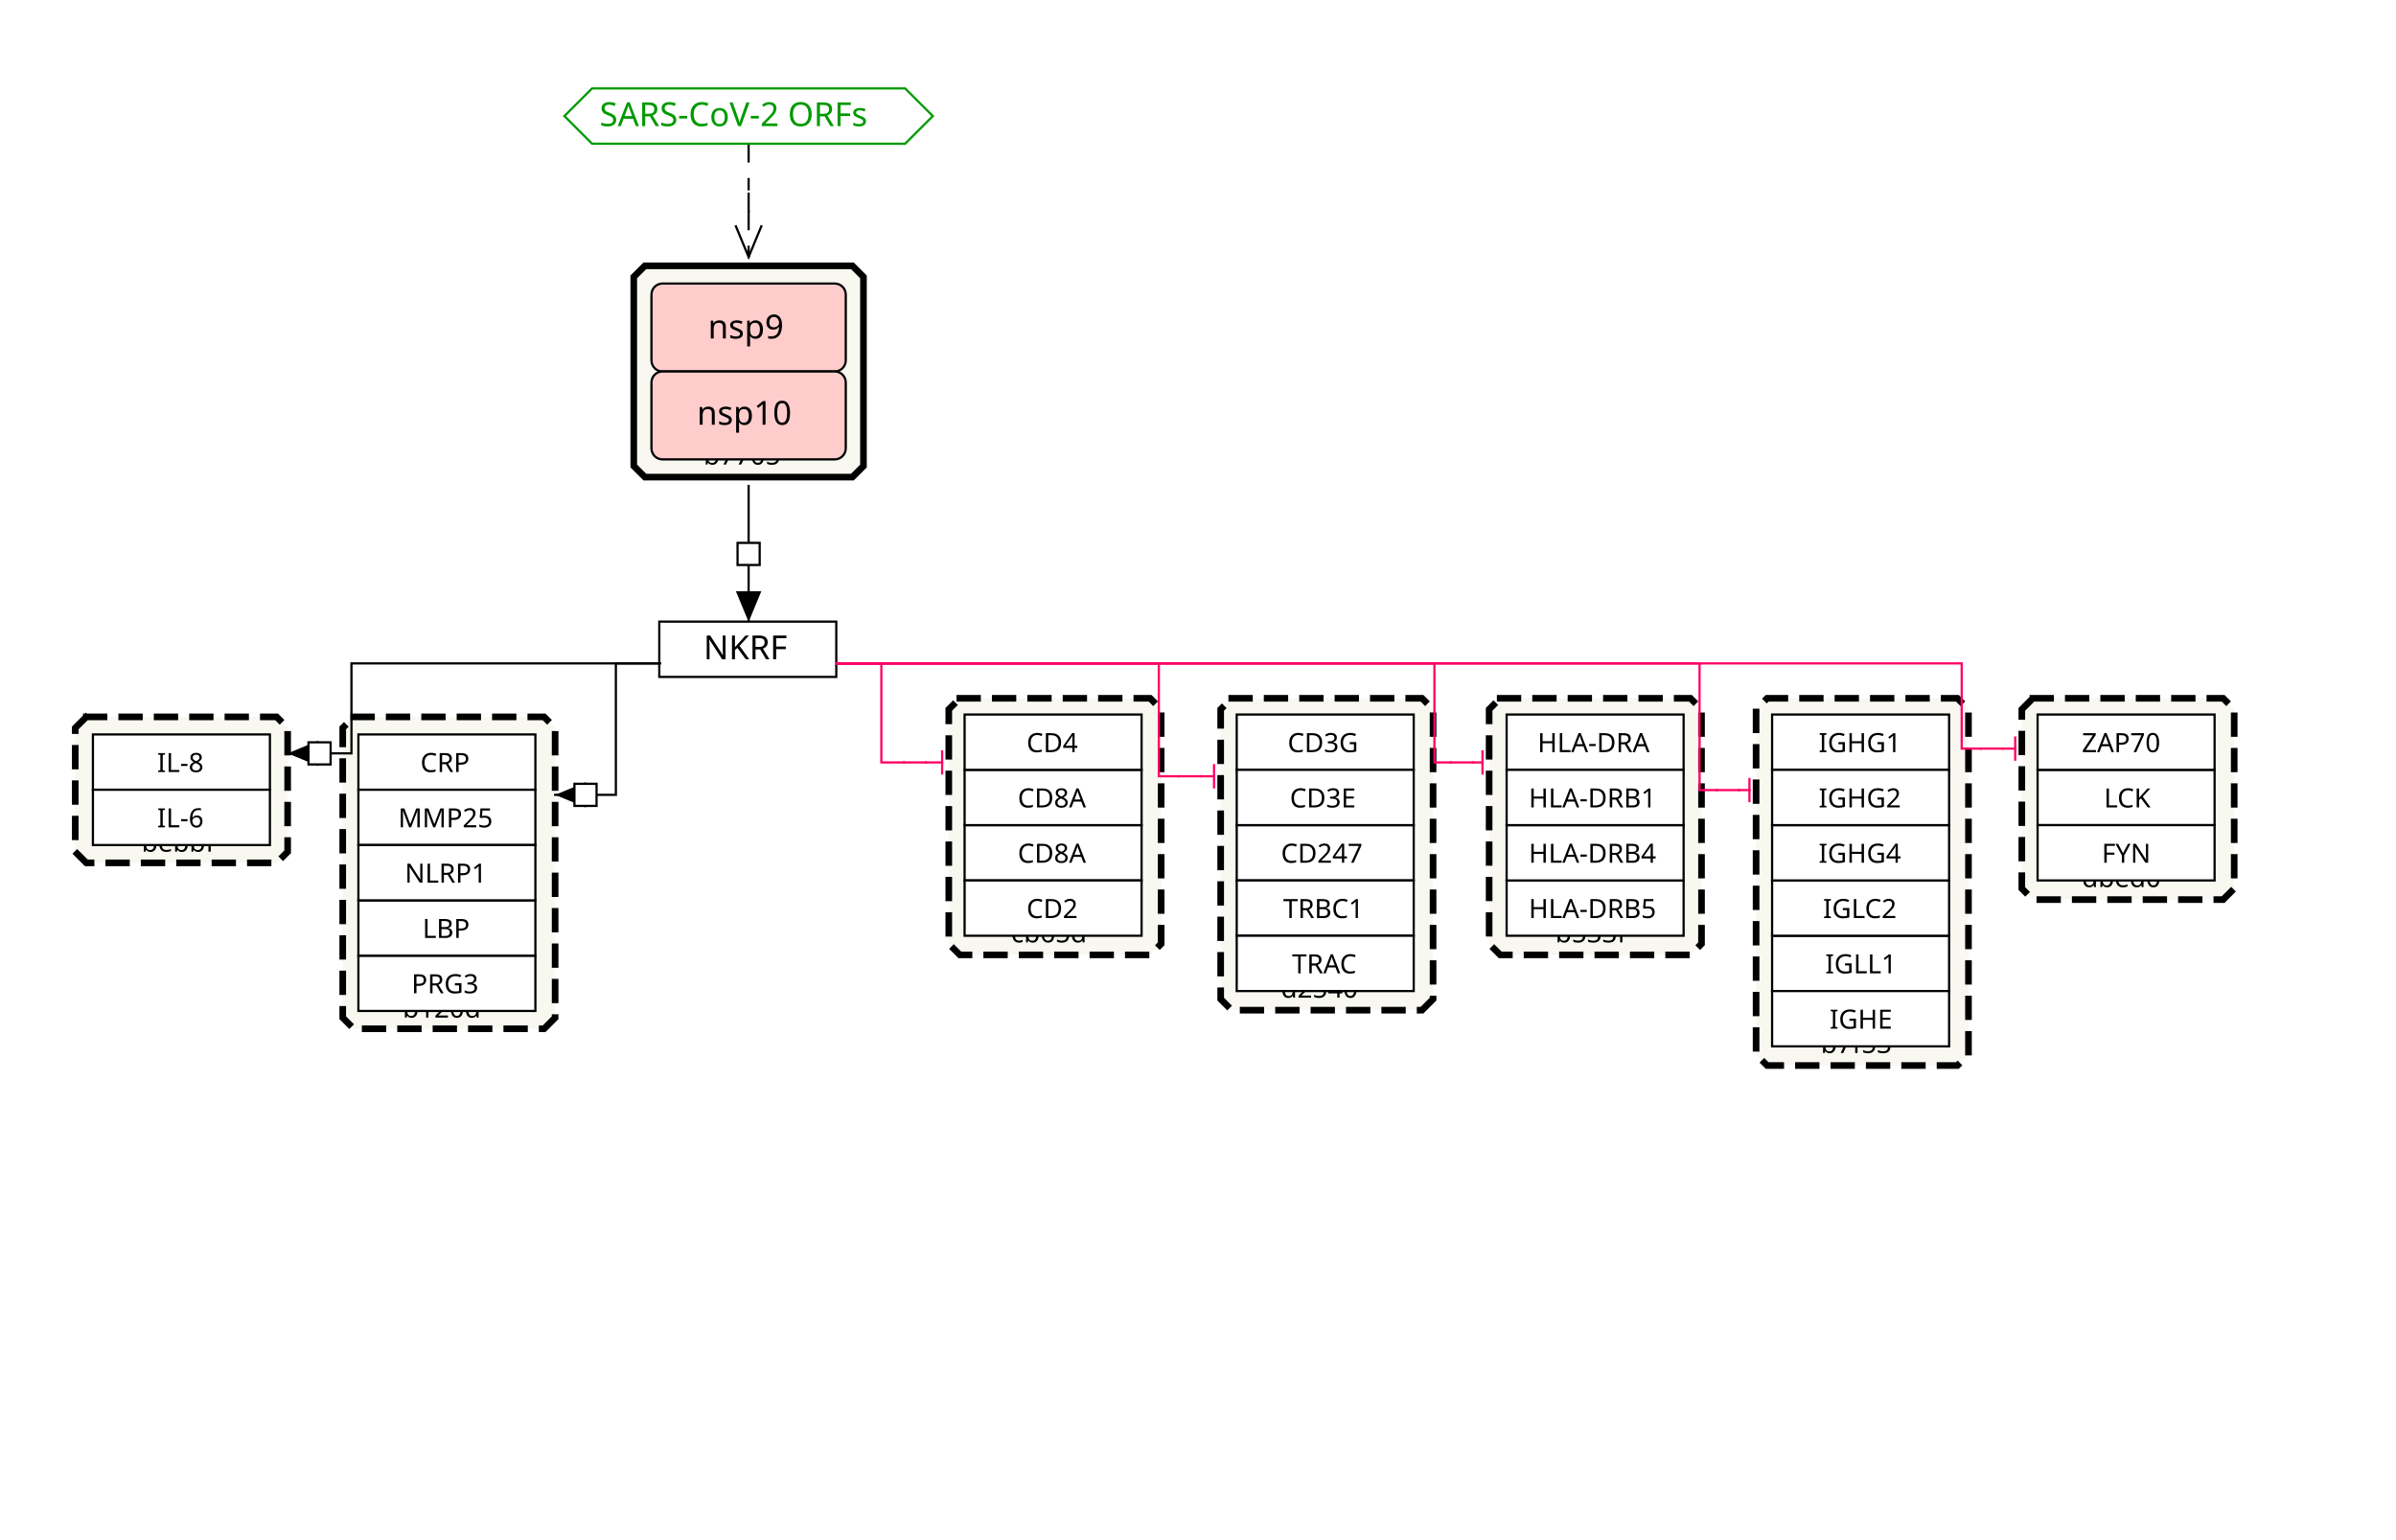
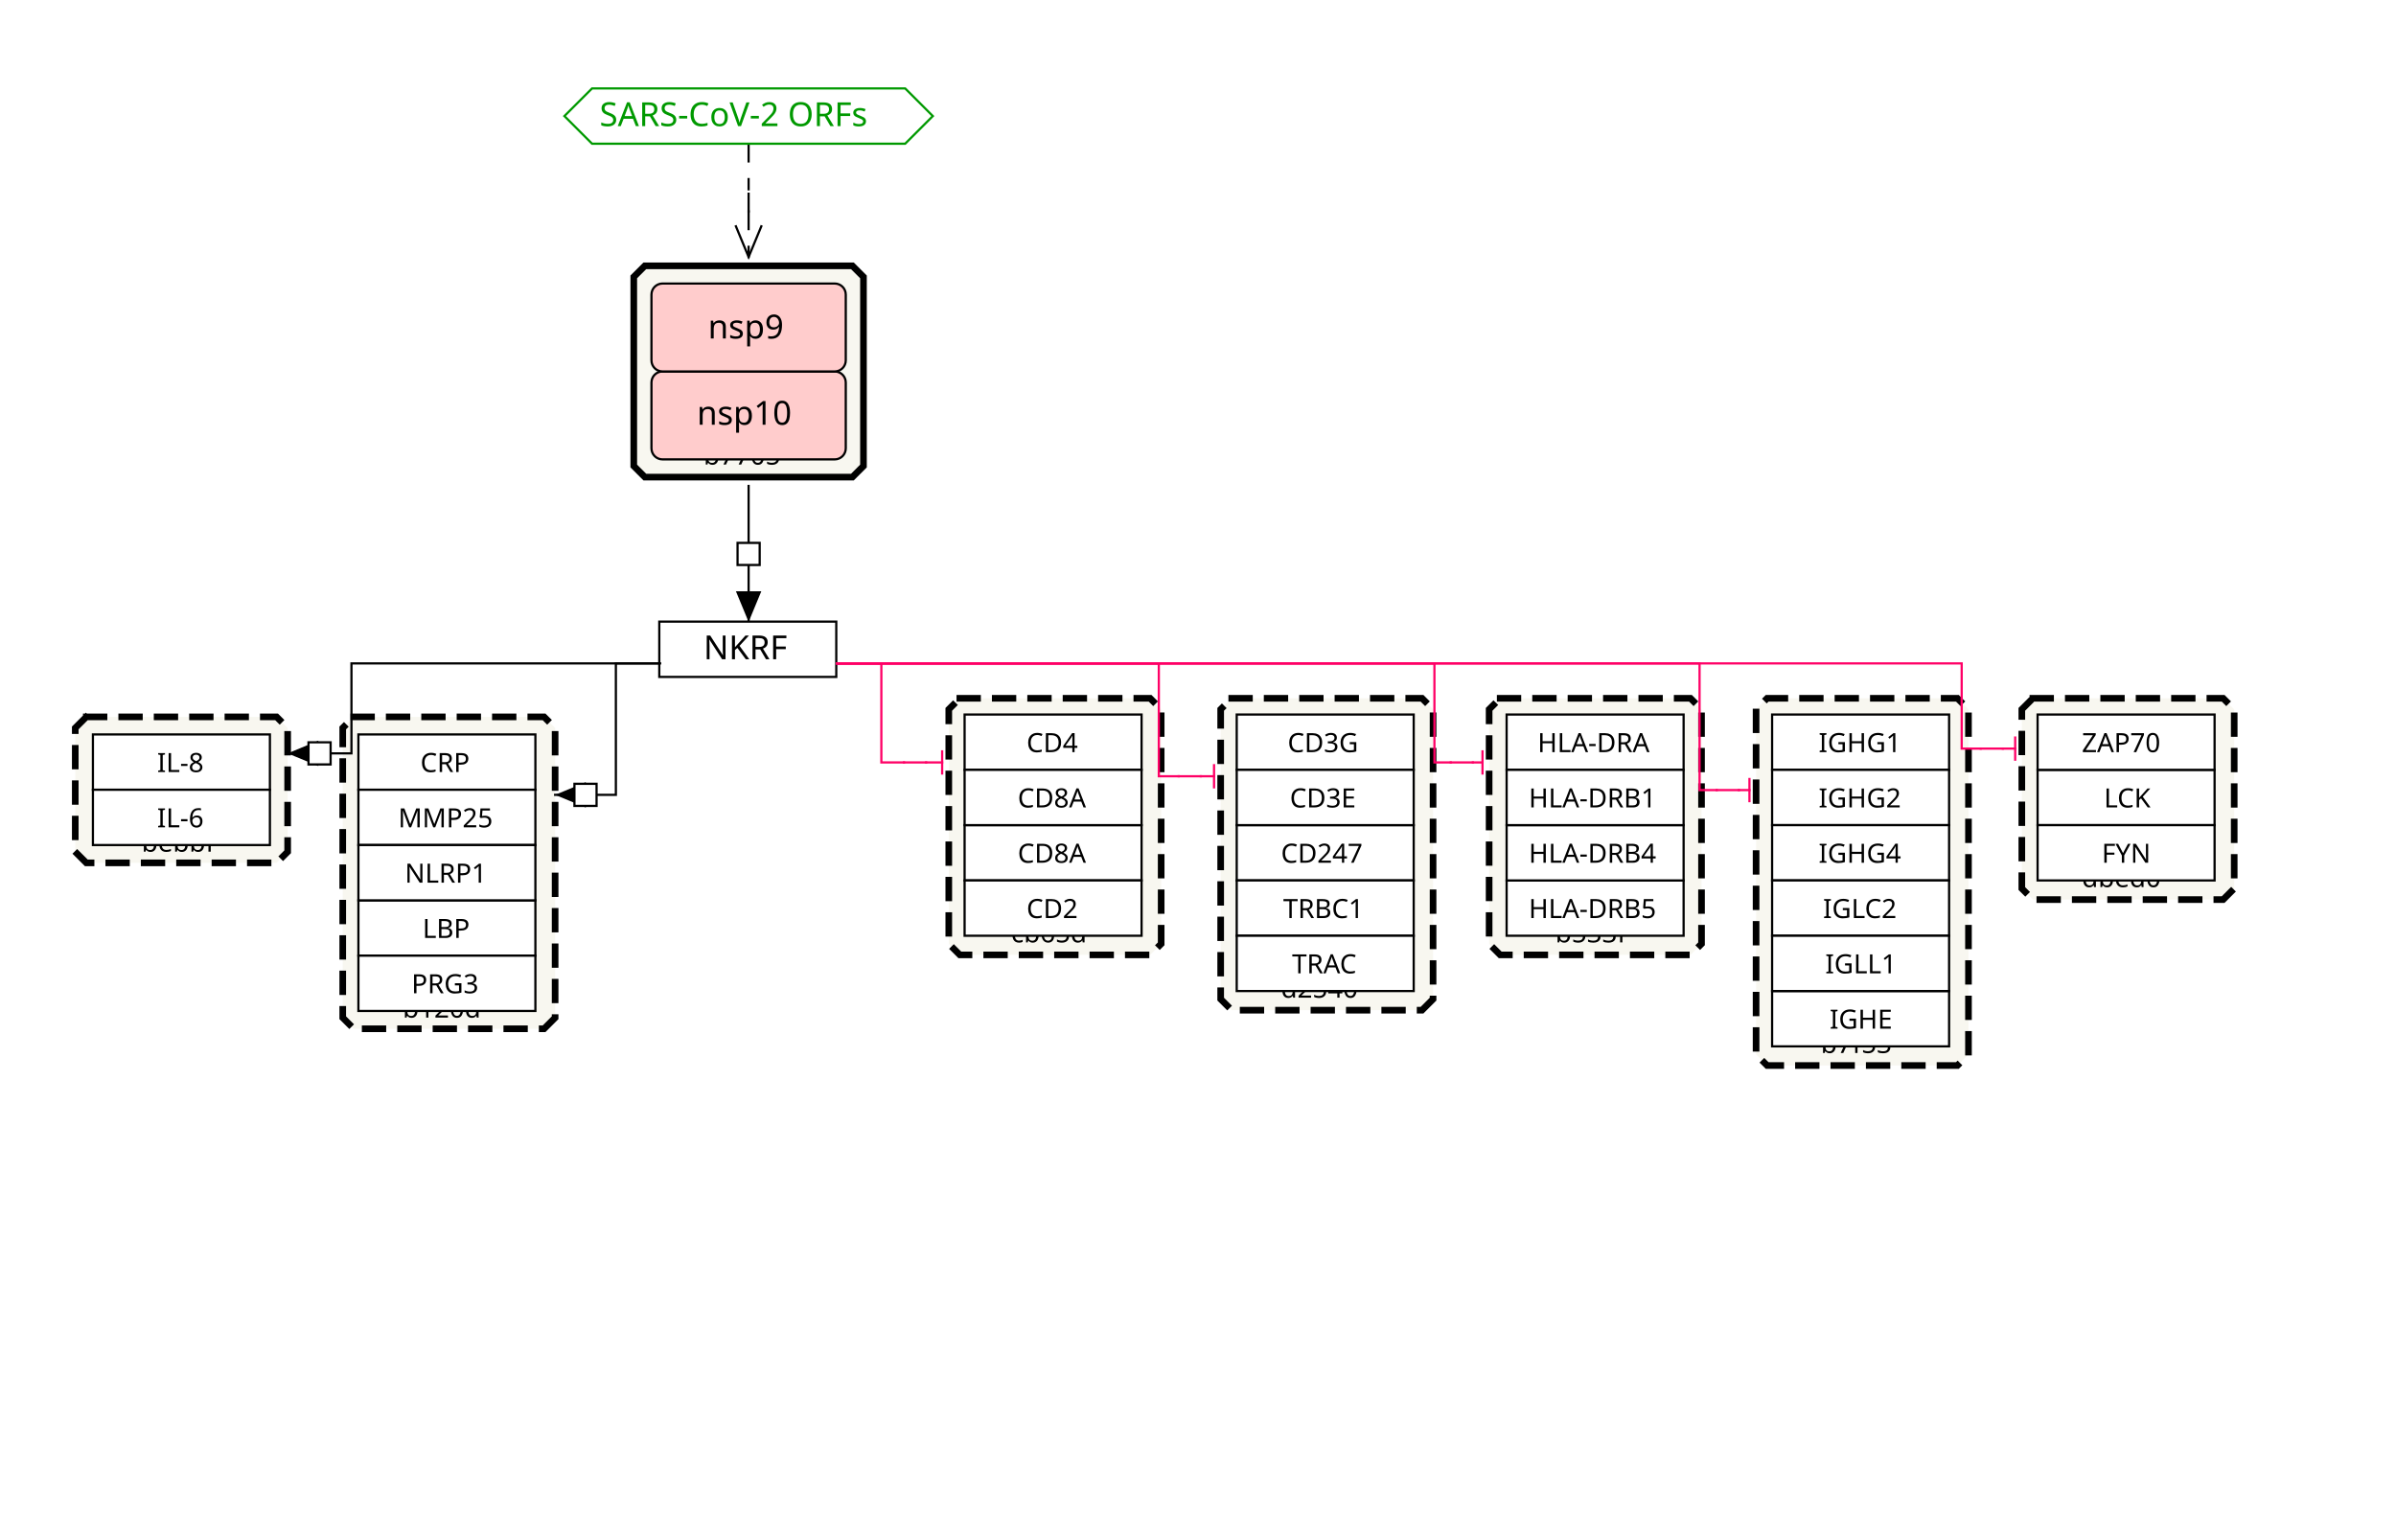
<svg xmlns="http://www.w3.org/2000/svg" fill-opacity="1" color-rendering="auto" color-interpolation="auto" text-rendering="auto" stroke="black" stroke-linecap="square" stroke-miterlimit="10" shape-rendering="auto" stroke-opacity="1" fill="black" stroke-dasharray="none" font-weight="normal" stroke-width="1" viewBox="0 0 1083 696" font-family="'Dialog'" font-style="normal" stroke-linejoin="miter" font-size="12px" stroke-dashoffset="0" image-rendering="auto">
  <defs id="genericDefs" />
  <g />
  <defs id="genericDefs" />
  <g>
    <g fill="white" text-rendering="geometricPrecision" color-interpolation="linearRGB" color-rendering="optimizeQuality" stroke="white" image-rendering="optimizeQuality">
      <rect x="-1" width="1085" height="698" y="-1" stroke="none" />
      <path fill="rgb(248,247,240)" d="M291.464 120.166 L385.289 120.166 L390.289 125.166 L390.289 210.668 L385.289 215.668 L291.464 215.668 L286.464 210.668 L286.464 125.166 Z" fill-rule="evenodd" stroke="none" />
      <path fill="none" d="M291.464 120.166 L385.289 120.166 L390.289 125.166 L390.289 210.668 L385.289 215.668 L291.464 215.668 L286.464 210.668 L286.464 125.166 Z" stroke-width="3" fill-rule="evenodd" stroke="black" />
      <text fill="black" x="318" xml:space="preserve" y="210" font-family="sans-serif" stroke="none">b7705</text>
      <path fill="rgb(248,247,240)" d="M433.85 315.654 L519.85 315.654 L524.85 320.654 L524.85 426.654 L519.85 431.654 L433.85 431.654 L428.85 426.654 L428.85 320.654 Z" fill-rule="evenodd" stroke="none" />
    </g>
    <g text-rendering="geometricPrecision" stroke-dasharray="8,8" stroke-width="3" color-interpolation="linearRGB" color-rendering="optimizeQuality" image-rendering="optimizeQuality">
      <path fill="none" d="M433.85 315.654 L519.85 315.654 L524.85 320.654 L524.85 426.654 L519.85 431.654 L433.85 431.654 L428.85 426.654 L428.85 320.654 Z" fill-rule="evenodd" />
      <text x="457" y="426" font-family="sans-serif" stroke-dasharray="none" stroke="none" stroke-width="1" xml:space="preserve">cb65d</text>
    </g>
    <g fill="rgb(248,247,240)" text-rendering="geometricPrecision" color-interpolation="linearRGB" color-rendering="optimizeQuality" stroke="rgb(248,247,240)" image-rendering="optimizeQuality">
      <path d="M159.919 324.057 L245.919 324.057 L250.919 329.057 L250.919 460.057 L245.919 465.057 L159.919 465.057 L154.919 460.057 L154.919 329.057 Z" stroke="none" fill-rule="evenodd" />
    </g>
    <g text-rendering="geometricPrecision" stroke-dasharray="8,8" stroke-width="3" color-interpolation="linearRGB" color-rendering="optimizeQuality" image-rendering="optimizeQuality">
      <path fill="none" d="M159.919 324.057 L245.919 324.057 L250.919 329.057 L250.919 460.057 L245.919 465.057 L159.919 465.057 L154.919 460.057 L154.919 329.057 Z" fill-rule="evenodd" />
      <text x="182" y="460" font-family="sans-serif" stroke-dasharray="none" stroke="none" stroke-width="1" xml:space="preserve">b120d</text>
-       <path fill="none" stroke-width="1" stroke-dasharray="none" d="M338.376 219.668 L338.376 245.405" />
-       <path fill="none" stroke-width="1" stroke-dasharray="none" d="M338.376 255.405 L338.376 281.142" />
-       <path stroke-width="1" stroke-dasharray="none" d="M332.636 267.284 L338.376 281.142 L344.116 267.284 Z" stroke="none" />
-     </g>
-     <g transform="translate(338.3761,250.4048) rotate(90) translate(-338.3761,-250.4048)" fill="white" text-rendering="geometricPrecision" color-rendering="optimizeQuality" image-rendering="optimizeQuality" color-interpolation="linearRGB" stroke="white">
-       <rect x="333.376" width="10" height="10" y="245.405" stroke="none" />
-       <rect fill="none" x="333.376" width="10" height="10" y="245.405" stroke="black" />
+       <path fill="none" stroke-width="1" stroke-dasharray="none" d="M298.376 299.892 L278.376 299.892 L278.376 359.307 L269.647 359.307" />
+       <path fill="none" stroke-width="1" stroke-dasharray="none" d="M259.647 359.307 L250.919 359.307" />
+       <path stroke-width="1" stroke-dasharray="none" d="M264.777 353.567 L250.919 359.307 L264.777 365.048 Z" stroke="none" />
+     </g>
+     <g transform="translate(264.6475,359.3072) rotate(180) translate(-264.6475,-359.3072)" fill="white" text-rendering="geometricPrecision" color-rendering="optimizeQuality" image-rendering="optimizeQuality" color-interpolation="linearRGB" stroke="white">
+       <rect x="259.647" width="10" height="10" y="354.307" stroke="none" />
+       <rect fill="none" x="259.647" width="10" height="10" y="354.307" stroke="black" />
    </g>
    <g font-size="10px" text-rendering="geometricPrecision" image-rendering="optimizeQuality" color-rendering="optimizeQuality" font-family="sans-serif" color-interpolation="linearRGB" font-weight="bold">
-       <text x="338" xml:space="preserve" y="254" stroke="none" />
+       <text x="264" xml:space="preserve" y="363" stroke="none" />
    </g>
    <g text-rendering="geometricPrecision" stroke-dasharray="8,8" color-interpolation="linearRGB" color-rendering="optimizeQuality" image-rendering="optimizeQuality">
      <path fill="none" d="M338.376 64.967 L338.376 85.567" />
      <path fill="none" d="M338.376 95.567 L338.376 116.166" />
      <path stroke-dasharray="none" fill="none" d="M332.636 102.308 L338.376 116.166 L344.116 102.308" />
      <line y2="85.567" fill="none" x1="338.376" x2="338.376" y1="95.567" />
-       <path stroke-dasharray="none" fill="none" d="M298.376 299.892 L278.376 299.892 L278.376 359.307 L269.647 359.307" />
-       <path stroke-dasharray="none" fill="none" d="M259.647 359.307 L250.919 359.307" />
-       <path stroke-dasharray="none" d="M264.777 353.567 L250.919 359.307 L264.777 365.048 Z" stroke="none" />
-       <rect x="259.647" y="354.307" transform="translate(264.6475,359.3072) rotate(180) translate(-264.6475,-359.3072)" fill="white" width="10" stroke-dasharray="none" height="10" stroke="none" />
-       <rect x="259.647" y="354.307" transform="translate(264.6475,359.3072) rotate(180) translate(-264.6475,-359.3072)" fill="none" width="10" stroke-dasharray="none" height="10" />
+       <path fill="none" stroke-dasharray="none" d="M378.376 299.892 L398.376 299.892 L398.376 344.654 L408.613 344.654" stroke="rgb(255,0,102)" />
+       <path fill="none" stroke-dasharray="none" d="M418.613 344.654 L425.85 344.654" stroke="rgb(255,0,102)" />
+       <line fill="none" x1="425.85" x2="425.85" y1="349.654" y2="339.654" stroke-dasharray="none" stroke="rgb(255,0,102)" />
+       <line fill="none" x1="418.613" x2="408.613" y1="344.654" y2="344.654" stroke-dasharray="none" stroke="rgb(255,0,102)" />
+       <path stroke-dasharray="none" fill="none" d="M338.376 219.668 L338.376 245.405" />
+       <path stroke-dasharray="none" fill="none" d="M338.376 255.405 L338.376 281.142" />
+       <path stroke-dasharray="none" d="M332.636 267.284 L338.376 281.142 L344.116 267.284 Z" stroke="none" />
+       <rect x="333.376" y="245.405" transform="translate(338.3761,250.4048) rotate(90) translate(-338.3761,-250.4048)" fill="white" width="10" stroke-dasharray="none" height="10" stroke="none" />
+       <rect x="333.376" y="245.405" transform="translate(338.3761,250.4048) rotate(90) translate(-338.3761,-250.4048)" fill="none" width="10" stroke-dasharray="none" height="10" />
    </g>
    <g font-size="10px" text-rendering="geometricPrecision" image-rendering="optimizeQuality" color-rendering="optimizeQuality" font-family="sans-serif" color-interpolation="linearRGB" font-weight="bold">
-       <text x="264" xml:space="preserve" y="363" stroke="none" />
-     </g>
-     <g fill="rgb(255,0,102)" text-rendering="geometricPrecision" color-interpolation="linearRGB" color-rendering="optimizeQuality" stroke="rgb(255,0,102)" image-rendering="optimizeQuality">
-       <path fill="none" d="M378.376 299.892 L398.376 299.892 L398.376 344.654 L408.613 344.654" />
-       <path fill="none" d="M418.613 344.654 L425.85 344.654" />
-       <line y2="339.654" fill="none" x1="425.85" x2="425.85" y1="349.654" />
-       <line y2="344.654" fill="none" x1="418.613" x2="408.613" y1="344.654" />
-       <path fill="rgb(248,247,240)" d="M678.091 315.654 L764.091 315.654 L769.091 320.654 L769.091 426.654 L764.091 431.654 L678.091 431.654 L673.091 426.654 L673.091 320.654 Z" fill-rule="evenodd" stroke="none" />
+       <text x="338" xml:space="preserve" y="254" stroke="none" />
+     </g>
+     <g fill="rgb(248,247,240)" text-rendering="geometricPrecision" color-interpolation="linearRGB" color-rendering="optimizeQuality" stroke="rgb(248,247,240)" image-rendering="optimizeQuality">
+       <path d="M798.758 315.654 L884.758 315.654 L889.758 320.654 L889.758 476.654 L884.758 481.654 L798.758 481.654 L793.758 476.654 L793.758 320.654 Z" stroke="none" fill-rule="evenodd" />
+     </g>
+     <g text-rendering="geometricPrecision" stroke-dasharray="8,8" stroke-width="3" color-interpolation="linearRGB" color-rendering="optimizeQuality" image-rendering="optimizeQuality">
+       <path fill="none" d="M798.758 315.654 L884.758 315.654 L889.758 320.654 L889.758 476.654 L884.758 481.654 L798.758 481.654 L793.758 476.654 L793.758 320.654 Z" fill-rule="evenodd" />
+       <text x="823" y="476" font-family="sans-serif" stroke-dasharray="none" stroke="none" stroke-width="1" xml:space="preserve">b7f53</text>
+     </g>
+     <g fill="rgb(248,247,240)" text-rendering="geometricPrecision" color-interpolation="linearRGB" color-rendering="optimizeQuality" stroke="rgb(248,247,240)" image-rendering="optimizeQuality">
+       <path d="M39.017 324.057 L125.017 324.057 L130.018 329.057 L130.018 385.057 L125.017 390.057 L39.017 390.057 L34.017 385.057 L34.017 329.057 Z" stroke="none" fill-rule="evenodd" />
+     </g>
+     <g text-rendering="geometricPrecision" stroke-dasharray="8,8" stroke-width="3" color-interpolation="linearRGB" color-rendering="optimizeQuality" image-rendering="optimizeQuality">
+       <path fill="none" d="M39.017 324.057 L125.017 324.057 L130.018 329.057 L130.018 385.057 L125.017 390.057 L39.017 390.057 L34.017 385.057 L34.017 329.057 Z" fill-rule="evenodd" />
+       <text x="64" y="385" font-family="sans-serif" stroke-dasharray="none" stroke="none" stroke-width="1" xml:space="preserve">bebbf</text>
+     </g>
+     <g fill="rgb(248,247,240)" text-rendering="geometricPrecision" color-interpolation="linearRGB" color-rendering="optimizeQuality" stroke="rgb(248,247,240)" image-rendering="optimizeQuality">
+       <path d="M678.091 315.654 L764.091 315.654 L769.091 320.654 L769.091 426.654 L764.091 431.654 L678.091 431.654 L673.091 426.654 L673.091 320.654 Z" stroke="none" fill-rule="evenodd" />
    </g>
    <g text-rendering="geometricPrecision" stroke-dasharray="8,8" stroke-width="3" color-interpolation="linearRGB" color-rendering="optimizeQuality" image-rendering="optimizeQuality">
      <path fill="none" d="M678.091 315.654 L764.091 315.654 L769.091 320.654 L769.091 426.654 L764.091 431.654 L678.091 431.654 L673.091 426.654 L673.091 320.654 Z" fill-rule="evenodd" />
      <text x="703" y="426" font-family="sans-serif" stroke-dasharray="none" stroke="none" stroke-width="1" xml:space="preserve">b533f</text>
    </g>
-     <g fill="rgb(248,247,240)" text-rendering="geometricPrecision" color-interpolation="linearRGB" color-rendering="optimizeQuality" stroke="rgb(248,247,240)" image-rendering="optimizeQuality">
-       <path d="M798.758 315.654 L884.758 315.654 L889.758 320.654 L889.758 476.654 L884.758 481.654 L798.758 481.654 L793.758 476.654 L793.758 320.654 Z" stroke="none" fill-rule="evenodd" />
-     </g>
-     <g text-rendering="geometricPrecision" stroke-dasharray="8,8" stroke-width="3" color-interpolation="linearRGB" color-rendering="optimizeQuality" image-rendering="optimizeQuality">
-       <path fill="none" d="M798.758 315.654 L884.758 315.654 L889.758 320.654 L889.758 476.654 L884.758 481.654 L798.758 481.654 L793.758 476.654 L793.758 320.654 Z" fill-rule="evenodd" />
-       <text x="823" y="476" font-family="sans-serif" stroke-dasharray="none" stroke="none" stroke-width="1" xml:space="preserve">b7f53</text>
-     </g>
-     <g fill="rgb(248,247,240)" text-rendering="geometricPrecision" color-interpolation="linearRGB" color-rendering="optimizeQuality" stroke="rgb(248,247,240)" image-rendering="optimizeQuality">
-       <path d="M39.017 324.057 L125.017 324.057 L130.018 329.057 L130.018 385.057 L125.017 390.057 L39.017 390.057 L34.017 385.057 L34.017 329.057 Z" stroke="none" fill-rule="evenodd" />
-     </g>
-     <g text-rendering="geometricPrecision" stroke-dasharray="8,8" stroke-width="3" color-interpolation="linearRGB" color-rendering="optimizeQuality" image-rendering="optimizeQuality">
-       <path fill="none" d="M39.017 324.057 L125.017 324.057 L130.018 329.057 L130.018 385.057 L125.017 390.057 L39.017 390.057 L34.017 385.057 L34.017 329.057 Z" fill-rule="evenodd" />
-       <text x="64" y="385" font-family="sans-serif" stroke-dasharray="none" stroke="none" stroke-width="1" xml:space="preserve">bebbf</text>
-     </g>
-     <g fill="rgb(255,204,204)" text-rendering="geometricPrecision" color-interpolation="linearRGB" color-rendering="optimizeQuality" stroke="rgb(255,204,204)" image-rendering="optimizeQuality">
-       <rect x="294.464" y="128.166" width="87.825" rx="5" ry="5" height="39.751" stroke="none" />
-       <rect x="294.464" y="128.166" fill="none" width="87.825" rx="5" ry="5" height="39.751" stroke="black" />
-     </g>
-     <g text-rendering="geometricPrecision" font-size="15px" font-family="sans-serif" color-interpolation="linearRGB" color-rendering="optimizeQuality" image-rendering="optimizeQuality">
-       <text x="320" xml:space="preserve" y="153" stroke="none">nsp9</text>
-     </g>
-     <g fill="white" text-rendering="geometricPrecision" color-interpolation="linearRGB" color-rendering="optimizeQuality" stroke="white" image-rendering="optimizeQuality">
+     <g fill="white" text-rendering="geometricPrecision" color-interpolation="linearRGB" color-rendering="optimizeQuality" stroke="white" image-rendering="optimizeQuality">
+       <rect x="162" width="80" height="25" y="407" stroke="none" />
+       <rect fill="none" x="162" width="80" height="25" y="407" stroke="black" />
+       <text fill="black" x="191" xml:space="preserve" y="424" font-family="sans-serif" stroke="none">LBP</text>
+       <path d="M255.112 52.467 L267.612 39.967 L409.14 39.967 L421.64 52.467 L409.14 64.967 L267.612 64.967 Z" stroke="none" fill-rule="evenodd" />
+       <path fill="none" d="M255.112 52.467 L267.612 39.967 L409.14 39.967 L421.64 52.467 L409.14 64.967 L267.612 64.967 Z" fill-rule="evenodd" stroke="rgb(0,153,0)" />
+     </g>
+     <g font-size="15px" fill="rgb(0,153,0)" text-rendering="geometricPrecision" image-rendering="optimizeQuality" color-rendering="optimizeQuality" font-family="sans-serif" stroke="rgb(0,153,0)" color-interpolation="linearRGB">
+       <text x="271" xml:space="preserve" y="57" stroke="none">SARS-CoV-2 ORFs</text>
+     </g>
+     <g fill="white" text-rendering="geometricPrecision" color-interpolation="linearRGB" color-rendering="optimizeQuality" stroke="white" image-rendering="optimizeQuality">
+       <rect x="801" width="80" height="25" y="323" stroke="none" />
+       <rect fill="none" x="801" width="80" height="25" y="323" stroke="black" />
+       <text fill="black" x="822" xml:space="preserve" y="340" font-family="sans-serif" stroke="none">IGHG1</text>
      <rect x="436" width="80" height="25" y="373" stroke="none" />
      <rect fill="none" x="436" width="80" height="25" y="373" stroke="black" />
      <text fill="black" x="460" xml:space="preserve" y="390" font-family="sans-serif" stroke="none">CD8A</text>
-       <rect x="801" width="80" height="25" y="423" stroke="none" />
-       <rect fill="none" x="801" width="80" height="25" y="423" stroke="black" />
-       <text fill="black" x="825" xml:space="preserve" y="440" font-family="sans-serif" stroke="none">IGLL1</text>
+       <rect x="801" width="80" height="25" y="348" stroke="none" />
+       <rect fill="none" x="801" width="80" height="25" y="348" stroke="black" />
+       <text fill="black" x="822" xml:space="preserve" y="365" font-family="sans-serif" stroke="none">IGHG2</text>
      <rect x="162" width="80" height="25" y="332" stroke="none" />
      <rect fill="none" x="162" width="80" height="25" y="332" stroke="black" />
      <text fill="black" x="190" xml:space="preserve" y="349" font-family="sans-serif" stroke="none">CRP</text>
-       <rect x="801" width="80" height="25" y="323" stroke="none" />
-       <rect fill="none" x="801" width="80" height="25" y="323" stroke="black" />
-       <text fill="black" x="822" xml:space="preserve" y="340" font-family="sans-serif" stroke="none">IGHG1</text>
-       <rect x="436" width="80" height="25" y="398" stroke="none" />
-       <rect fill="none" x="436" width="80" height="25" y="398" stroke="black" />
-       <text fill="black" x="464" xml:space="preserve" y="415" font-family="sans-serif" stroke="none">CD2</text>
-       <rect x="681" width="80" height="25" y="323" stroke="none" />
-       <rect fill="none" x="681" width="80" height="25" y="323" stroke="black" />
-       <text fill="black" x="695" xml:space="preserve" y="340" font-family="sans-serif" stroke="none">HLA-DRA</text>
-       <rect x="436" width="80" height="25" y="348" stroke="none" />
-       <rect fill="none" x="436" width="80" height="25" y="348" stroke="black" />
-       <text fill="black" x="460" xml:space="preserve" y="365" font-family="sans-serif" stroke="none">CD8A</text>
-       <rect x="162" width="80" height="25" y="432" stroke="none" />
-       <rect fill="none" x="162" width="80" height="25" y="432" stroke="black" />
-       <text fill="black" x="186" xml:space="preserve" y="449" font-family="sans-serif" stroke="none">PRG3</text>
-       <path d="M255.112 52.467 L267.612 39.967 L409.14 39.967 L421.64 52.467 L409.14 64.967 L267.612 64.967 Z" stroke="none" fill-rule="evenodd" />
-       <path fill="none" d="M255.112 52.467 L267.612 39.967 L409.14 39.967 L421.64 52.467 L409.14 64.967 L267.612 64.967 Z" fill-rule="evenodd" stroke="rgb(0,153,0)" />
-     </g>
-     <g font-size="15px" fill="rgb(0,153,0)" text-rendering="geometricPrecision" image-rendering="optimizeQuality" color-rendering="optimizeQuality" font-family="sans-serif" stroke="rgb(0,153,0)" color-interpolation="linearRGB">
-       <text x="271" xml:space="preserve" y="57" stroke="none">SARS-CoV-2 ORFs</text>
-     </g>
-     <g fill="white" text-rendering="geometricPrecision" color-interpolation="linearRGB" color-rendering="optimizeQuality" stroke="white" image-rendering="optimizeQuality">
-       <rect x="298" width="80" height="25" y="281" stroke="none" />
-       <rect fill="none" x="298" width="80" height="25" y="281" stroke="black" />
-     </g>
-     <g text-rendering="geometricPrecision" font-size="15px" font-family="sans-serif" color-interpolation="linearRGB" color-rendering="optimizeQuality" image-rendering="optimizeQuality">
-       <text x="318" xml:space="preserve" y="298" stroke="none">NKRF</text>
-     </g>
-     <g fill="white" text-rendering="geometricPrecision" color-interpolation="linearRGB" color-rendering="optimizeQuality" stroke="white" image-rendering="optimizeQuality">
+       <rect x="42" width="80" height="25" y="332" stroke="none" />
+       <rect fill="none" x="42" width="80" height="25" y="332" stroke="black" />
+       <text fill="black" x="71" xml:space="preserve" y="349" font-family="sans-serif" stroke="none">IL-8</text>
      <rect x="436" width="80" height="25" y="323" stroke="none" />
      <rect fill="none" x="436" width="80" height="25" y="323" stroke="black" />
      <text fill="black" x="464" xml:space="preserve" y="340" font-family="sans-serif" stroke="none">CD4</text>
-       <rect x="801" width="80" height="25" y="398" stroke="none" />
-       <rect fill="none" x="801" width="80" height="25" y="398" stroke="black" />
-       <text fill="black" x="824" xml:space="preserve" y="415" font-family="sans-serif" stroke="none">IGLC2</text>
      <rect x="801" width="80" height="25" y="448" stroke="none" />
      <rect fill="none" x="801" width="80" height="25" y="448" stroke="black" />
      <text fill="black" x="827" xml:space="preserve" y="465" font-family="sans-serif" stroke="none">IGHE</text>
-       <rect x="162" width="80" height="25" y="407" stroke="none" />
-       <rect fill="none" x="162" width="80" height="25" y="407" stroke="black" />
-       <text fill="black" x="191" xml:space="preserve" y="424" font-family="sans-serif" stroke="none">LBP</text>
-       <rect x="162" width="80" height="25" y="357" stroke="none" />
-       <rect fill="none" x="162" width="80" height="25" y="357" stroke="black" />
-       <text fill="black" x="180" xml:space="preserve" y="374" font-family="sans-serif" stroke="none">MMP25</text>
      <rect x="681" width="80" height="25" y="398" stroke="none" />
      <rect fill="none" x="681" width="80" height="25" y="398" stroke="black" />
      <text fill="black" x="691" xml:space="preserve" y="415" font-family="sans-serif" stroke="none">HLA-DRB5</text>
      <rect x="294.464" y="167.917" fill="rgb(255,204,204)" width="87.825" rx="5" ry="5" height="39.751" stroke="none" />
      <rect x="294.464" y="167.917" fill="none" width="87.825" rx="5" ry="5" height="39.751" stroke="black" />
    </g>
    <g text-rendering="geometricPrecision" font-size="15px" font-family="sans-serif" color-interpolation="linearRGB" color-rendering="optimizeQuality" image-rendering="optimizeQuality">
      <text x="315" xml:space="preserve" y="192" stroke="none">nsp10</text>
    </g>
    <g fill="white" text-rendering="geometricPrecision" color-interpolation="linearRGB" color-rendering="optimizeQuality" stroke="white" image-rendering="optimizeQuality">
+       <rect x="801" width="80" height="25" y="373" stroke="none" />
+       <rect fill="none" x="801" width="80" height="25" y="373" stroke="black" />
+       <text fill="black" x="822" xml:space="preserve" y="390" font-family="sans-serif" stroke="none">IGHG4</text>
+       <rect x="162" width="80" height="25" y="357" stroke="none" />
+       <rect fill="none" x="162" width="80" height="25" y="357" stroke="black" />
+       <text fill="black" x="180" xml:space="preserve" y="374" font-family="sans-serif" stroke="none">MMP25</text>
+       <rect x="681" width="80" height="25" y="323" stroke="none" />
+       <rect fill="none" x="681" width="80" height="25" y="323" stroke="black" />
+       <text fill="black" x="695" xml:space="preserve" y="340" font-family="sans-serif" stroke="none">HLA-DRA</text>
+       <rect x="162" width="80" height="25" y="432" stroke="none" />
+       <rect fill="none" x="162" width="80" height="25" y="432" stroke="black" />
+       <text fill="black" x="186" xml:space="preserve" y="449" font-family="sans-serif" stroke="none">PRG3</text>
+       <rect x="801" width="80" height="25" y="398" stroke="none" />
+       <rect fill="none" x="801" width="80" height="25" y="398" stroke="black" />
+       <text fill="black" x="824" xml:space="preserve" y="415" font-family="sans-serif" stroke="none">IGLC2</text>
      <rect x="681" width="80" height="25" y="373" stroke="none" />
      <rect fill="none" x="681" width="80" height="25" y="373" stroke="black" />
      <text fill="black" x="691" xml:space="preserve" y="390" font-family="sans-serif" stroke="none">HLA-DRB4</text>
+       <rect x="436" width="80" height="25" y="348" stroke="none" />
+       <rect fill="none" x="436" width="80" height="25" y="348" stroke="black" />
+       <text fill="black" x="460" xml:space="preserve" y="365" font-family="sans-serif" stroke="none">CD8A</text>
+       <rect x="298" width="80" height="25" y="281" stroke="none" />
+       <rect fill="none" x="298" width="80" height="25" y="281" stroke="black" />
+     </g>
+     <g text-rendering="geometricPrecision" font-size="15px" font-family="sans-serif" color-interpolation="linearRGB" color-rendering="optimizeQuality" image-rendering="optimizeQuality">
+       <text x="318" xml:space="preserve" y="298" stroke="none">NKRF</text>
+     </g>
+     <g fill="white" text-rendering="geometricPrecision" color-interpolation="linearRGB" color-rendering="optimizeQuality" stroke="white" image-rendering="optimizeQuality">
+       <rect x="801" width="80" height="25" y="423" stroke="none" />
+       <rect fill="none" x="801" width="80" height="25" y="423" stroke="black" />
+       <text fill="black" x="825" xml:space="preserve" y="440" font-family="sans-serif" stroke="none">IGLL1</text>
      <rect x="681" width="80" height="25" y="348" stroke="none" />
      <rect fill="none" x="681" width="80" height="25" y="348" stroke="black" />
      <text fill="black" x="691" xml:space="preserve" y="365" font-family="sans-serif" stroke="none">HLA-DRB1</text>
-       <rect x="801" width="80" height="25" y="373" stroke="none" />
-       <rect fill="none" x="801" width="80" height="25" y="373" stroke="black" />
-       <text fill="black" x="822" xml:space="preserve" y="390" font-family="sans-serif" stroke="none">IGHG4</text>
-       <rect x="42" width="80" height="25" y="332" stroke="none" />
-       <rect fill="none" x="42" width="80" height="25" y="332" stroke="black" />
-       <text fill="black" x="71" xml:space="preserve" y="349" font-family="sans-serif" stroke="none">IL-8</text>
+       <rect x="294.464" y="128.166" fill="rgb(255,204,204)" width="87.825" rx="5" ry="5" height="39.751" stroke="none" />
+       <rect x="294.464" y="128.166" fill="none" width="87.825" rx="5" ry="5" height="39.751" stroke="black" />
+     </g>
+     <g text-rendering="geometricPrecision" font-size="15px" font-family="sans-serif" color-interpolation="linearRGB" color-rendering="optimizeQuality" image-rendering="optimizeQuality">
+       <text x="320" xml:space="preserve" y="153" stroke="none">nsp9</text>
+     </g>
+     <g fill="white" text-rendering="geometricPrecision" color-interpolation="linearRGB" color-rendering="optimizeQuality" stroke="white" image-rendering="optimizeQuality">
+       <rect x="436" width="80" height="25" y="398" stroke="none" />
+       <rect fill="none" x="436" width="80" height="25" y="398" stroke="black" />
+       <text fill="black" x="464" xml:space="preserve" y="415" font-family="sans-serif" stroke="none">CD2</text>
      <rect x="162" width="80" height="25" y="382" stroke="none" />
      <rect fill="none" x="162" width="80" height="25" y="382" stroke="black" />
      <text fill="black" x="183" xml:space="preserve" y="399" font-family="sans-serif" stroke="none">NLRP1</text>
-       <rect x="801" width="80" height="25" y="348" stroke="none" />
-       <rect fill="none" x="801" width="80" height="25" y="348" stroke="black" />
-       <text fill="black" x="822" xml:space="preserve" y="365" font-family="sans-serif" stroke="none">IGHG2</text>
      <rect x="42" width="80" height="25" y="357" stroke="none" />
      <rect fill="none" x="42" width="80" height="25" y="357" stroke="black" />
      <text fill="black" x="71" xml:space="preserve" y="374" font-family="sans-serif" stroke="none">IL-6</text>
      <path fill="rgb(248,247,240)" d="M556.752 315.654 L642.752 315.654 L647.752 320.654 L647.752 451.654 L642.752 456.654 L556.752 456.654 L551.752 451.654 L551.752 320.654 Z" fill-rule="evenodd" stroke="none" />
    </g>
    <g text-rendering="geometricPrecision" stroke-dasharray="8,8" stroke-width="3" color-interpolation="linearRGB" color-rendering="optimizeQuality" image-rendering="optimizeQuality">
      <path fill="none" d="M556.752 315.654 L642.752 315.654 L647.752 320.654 L647.752 451.654 L642.752 456.654 L556.752 456.654 L551.752 451.654 L551.752 320.654 Z" fill-rule="evenodd" />
      <text x="579" y="451" font-family="sans-serif" stroke-dasharray="none" stroke="none" stroke-width="1" xml:space="preserve">d2540</text>
    </g>
    <g fill="white" text-rendering="geometricPrecision" color-interpolation="linearRGB" color-rendering="optimizeQuality" stroke="white" image-rendering="optimizeQuality">
      <rect x="559" width="80" height="25" y="373" stroke="none" />
      <rect fill="none" x="559" width="80" height="25" y="373" stroke="black" />
      <text fill="black" x="579" xml:space="preserve" y="390" font-family="sans-serif" stroke="none">CD247</text>
      <rect x="559" width="80" height="25" y="323" stroke="none" />
      <rect fill="none" x="559" width="80" height="25" y="323" stroke="black" />
      <text fill="black" x="582" xml:space="preserve" y="340" font-family="sans-serif" stroke="none">CD3G</text>
      <path fill="rgb(248,247,240)" d="M918.871 315.654 L1004.871 315.654 L1009.871 320.654 L1009.871 401.654 L1004.871 406.654 L918.871 406.654 L913.871 401.654 L913.871 320.654 Z" fill-rule="evenodd" stroke="none" />
    </g>
    <g text-rendering="geometricPrecision" stroke-dasharray="8,8" stroke-width="3" color-interpolation="linearRGB" color-rendering="optimizeQuality" image-rendering="optimizeQuality">
      <path fill="none" d="M918.871 315.654 L1004.871 315.654 L1009.871 320.654 L1009.871 401.654 L1004.871 406.654 L918.871 406.654 L913.871 401.654 L913.871 320.654 Z" fill-rule="evenodd" />
      <text x="941" y="401" font-family="sans-serif" stroke-dasharray="none" stroke="none" stroke-width="1" xml:space="preserve">dbed0</text>
    </g>
    <g fill="white" text-rendering="geometricPrecision" color-interpolation="linearRGB" color-rendering="optimizeQuality" stroke="white" image-rendering="optimizeQuality">
      <rect x="921" width="80" height="25" y="348" stroke="none" />
      <rect fill="none" x="921" width="80" height="25" y="348" stroke="black" />
      <text fill="black" x="951" xml:space="preserve" y="365" font-family="sans-serif" stroke="none">LCK</text>
      <rect x="559" width="80" height="25" y="348" stroke="none" />
      <rect fill="none" x="559" width="80" height="25" y="348" stroke="black" />
      <text fill="black" x="583" xml:space="preserve" y="365" font-family="sans-serif" stroke="none">CD3E</text>
      <rect x="921" width="80" height="25" y="323" stroke="none" />
      <rect fill="none" x="921" width="80" height="25" y="323" stroke="black" />
      <text fill="black" x="941" xml:space="preserve" y="340" font-family="sans-serif" stroke="none">ZAP70</text>
      <rect x="559" width="80" height="25" y="398" stroke="none" />
      <rect fill="none" x="559" width="80" height="25" y="398" stroke="black" />
      <text fill="black" x="580" xml:space="preserve" y="415" font-family="sans-serif" stroke="none">TRBC1</text>
      <rect x="921" width="80" height="25" y="373" stroke="none" />
      <rect fill="none" x="921" width="80" height="25" y="373" stroke="black" />
      <text fill="black" x="950" xml:space="preserve" y="390" font-family="sans-serif" stroke="none">FYN</text>
      <rect x="559" width="80" height="25" y="423" stroke="none" />
      <rect fill="none" x="559" width="80" height="25" y="423" stroke="black" />
      <text fill="black" x="584" xml:space="preserve" y="440" font-family="sans-serif" stroke="none">TRAC</text>
      <path fill="none" d="M298.376 299.892 L158.862 299.892 L158.862 340.557 L149.44 340.557" stroke="black" />
      <path fill="none" d="M139.44 340.557 L130.018 340.557" stroke="black" />
      <path fill="black" d="M143.876 334.817 L130.018 340.557 L143.876 346.298 Z" stroke="none" />
      <rect x="139.44" width="10" height="10" y="335.557" transform="translate(144.4396,340.5572) rotate(180) translate(-144.4396,-340.5572)" stroke="none" />
      <rect x="139.44" y="335.557" transform="translate(144.4396,340.5572) rotate(180) translate(-144.4396,-340.5572)" fill="none" width="10" height="10" stroke="black" />
    </g>
    <g font-size="10px" text-rendering="geometricPrecision" image-rendering="optimizeQuality" color-rendering="optimizeQuality" font-family="sans-serif" color-interpolation="linearRGB" font-weight="bold">
      <text x="144" xml:space="preserve" y="344" stroke="none" />
    </g>
    <g fill="rgb(255,0,102)" text-rendering="geometricPrecision" color-interpolation="linearRGB" color-rendering="optimizeQuality" stroke="rgb(255,0,102)" image-rendering="optimizeQuality">
      <path fill="none" d="M378.376 299.892 L523.791 299.892 L523.791 350.904 L532.771 350.904" />
      <path fill="none" d="M542.771 350.904 L548.752 350.904" />
      <line y2="345.904" fill="none" x1="548.752" x2="548.752" y1="355.904" />
      <line y2="350.904" fill="none" x1="542.771" x2="532.771" y1="350.904" />
      <path fill="none" d="M378.376 299.892 L648.367 299.892 L648.367 344.654 L655.729 344.654" />
      <path fill="none" d="M665.729 344.654 L670.091 344.654" />
      <line y2="339.654" fill="none" x1="670.091" x2="670.091" y1="349.654" />
      <line y2="344.654" fill="none" x1="665.729" x2="655.729" y1="344.654" />
      <path fill="none" d="M378.376 299.892 L768.205 299.892 L768.205 357.154 L775.981 357.154" />
      <path fill="none" d="M785.981 357.154 L790.758 357.154" />
      <line y2="352.154" fill="none" x1="790.758" x2="790.758" y1="362.154" />
      <line y2="357.154" fill="none" x1="785.981" x2="775.981" y1="357.154" />
      <path fill="none" d="M378.376 299.892 L886.688 299.892 L886.688 338.404 L895.28 338.404" />
      <path fill="none" d="M905.28 338.404 L910.871 338.404" />
      <line y2="333.404" fill="none" x1="910.871" x2="910.871" y1="343.404" />
      <line y2="338.404" fill="none" x1="905.28" x2="895.28" y1="338.404" />
    </g>
  </g>
</svg>
